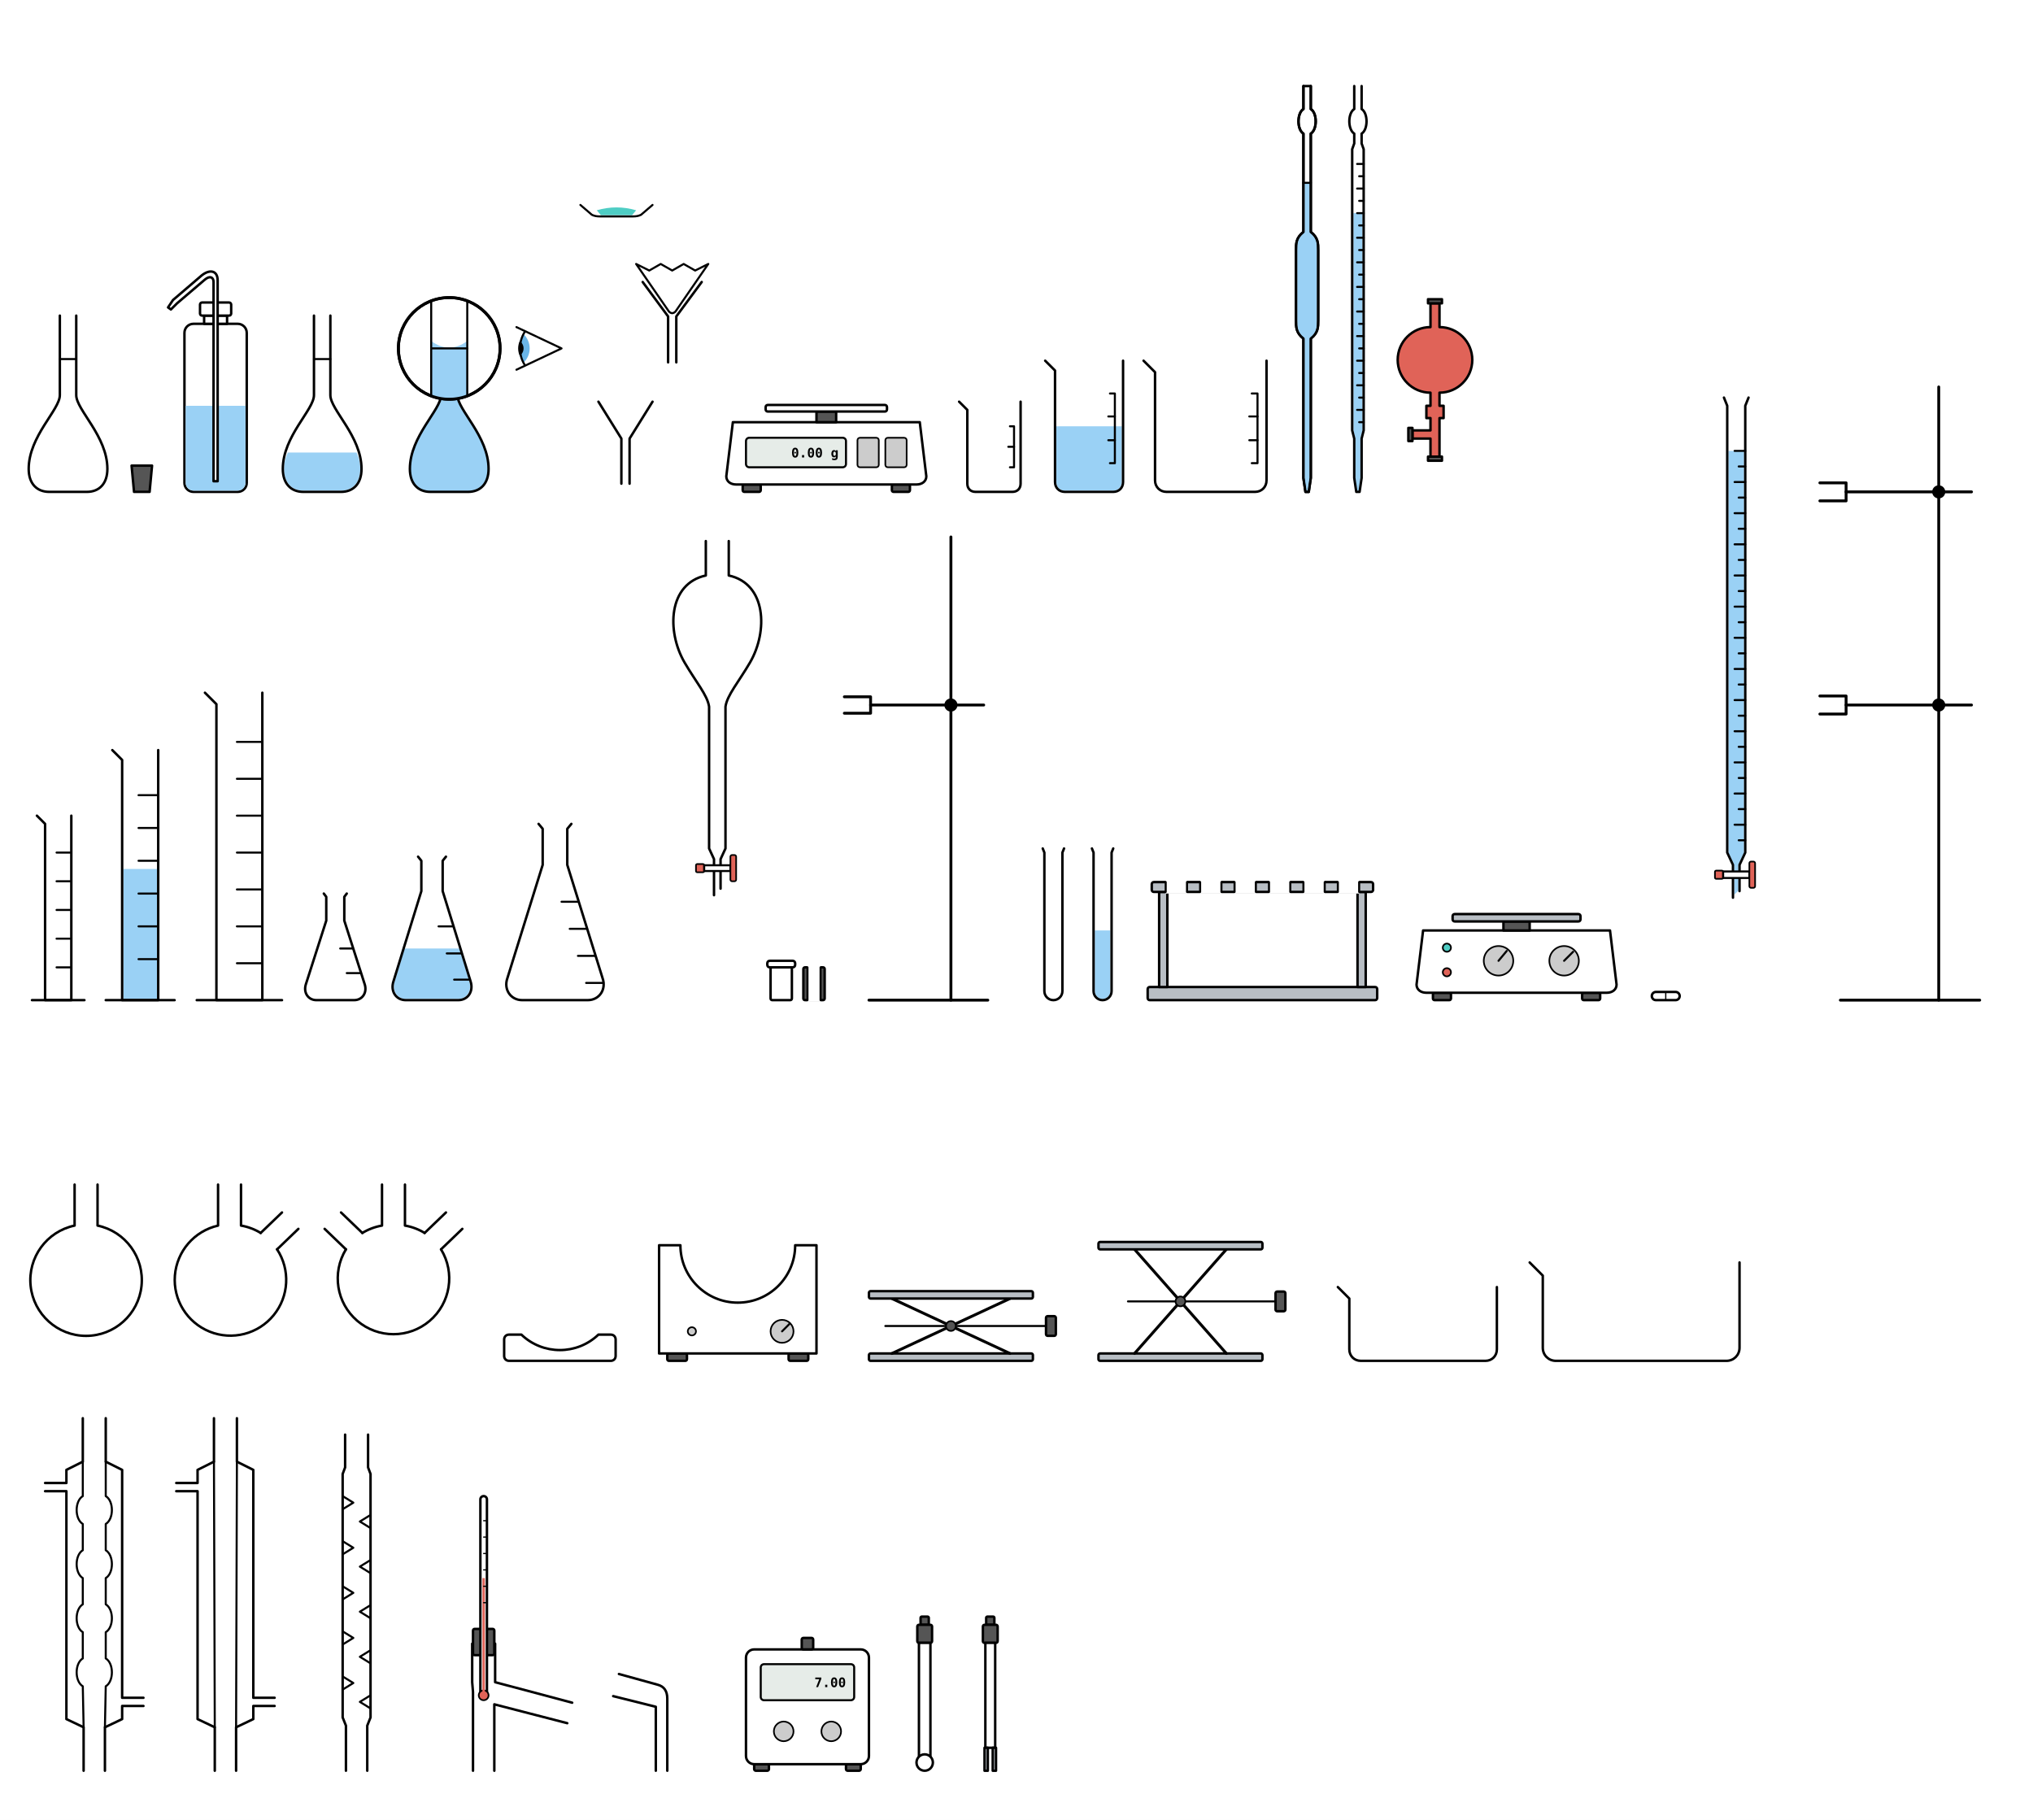
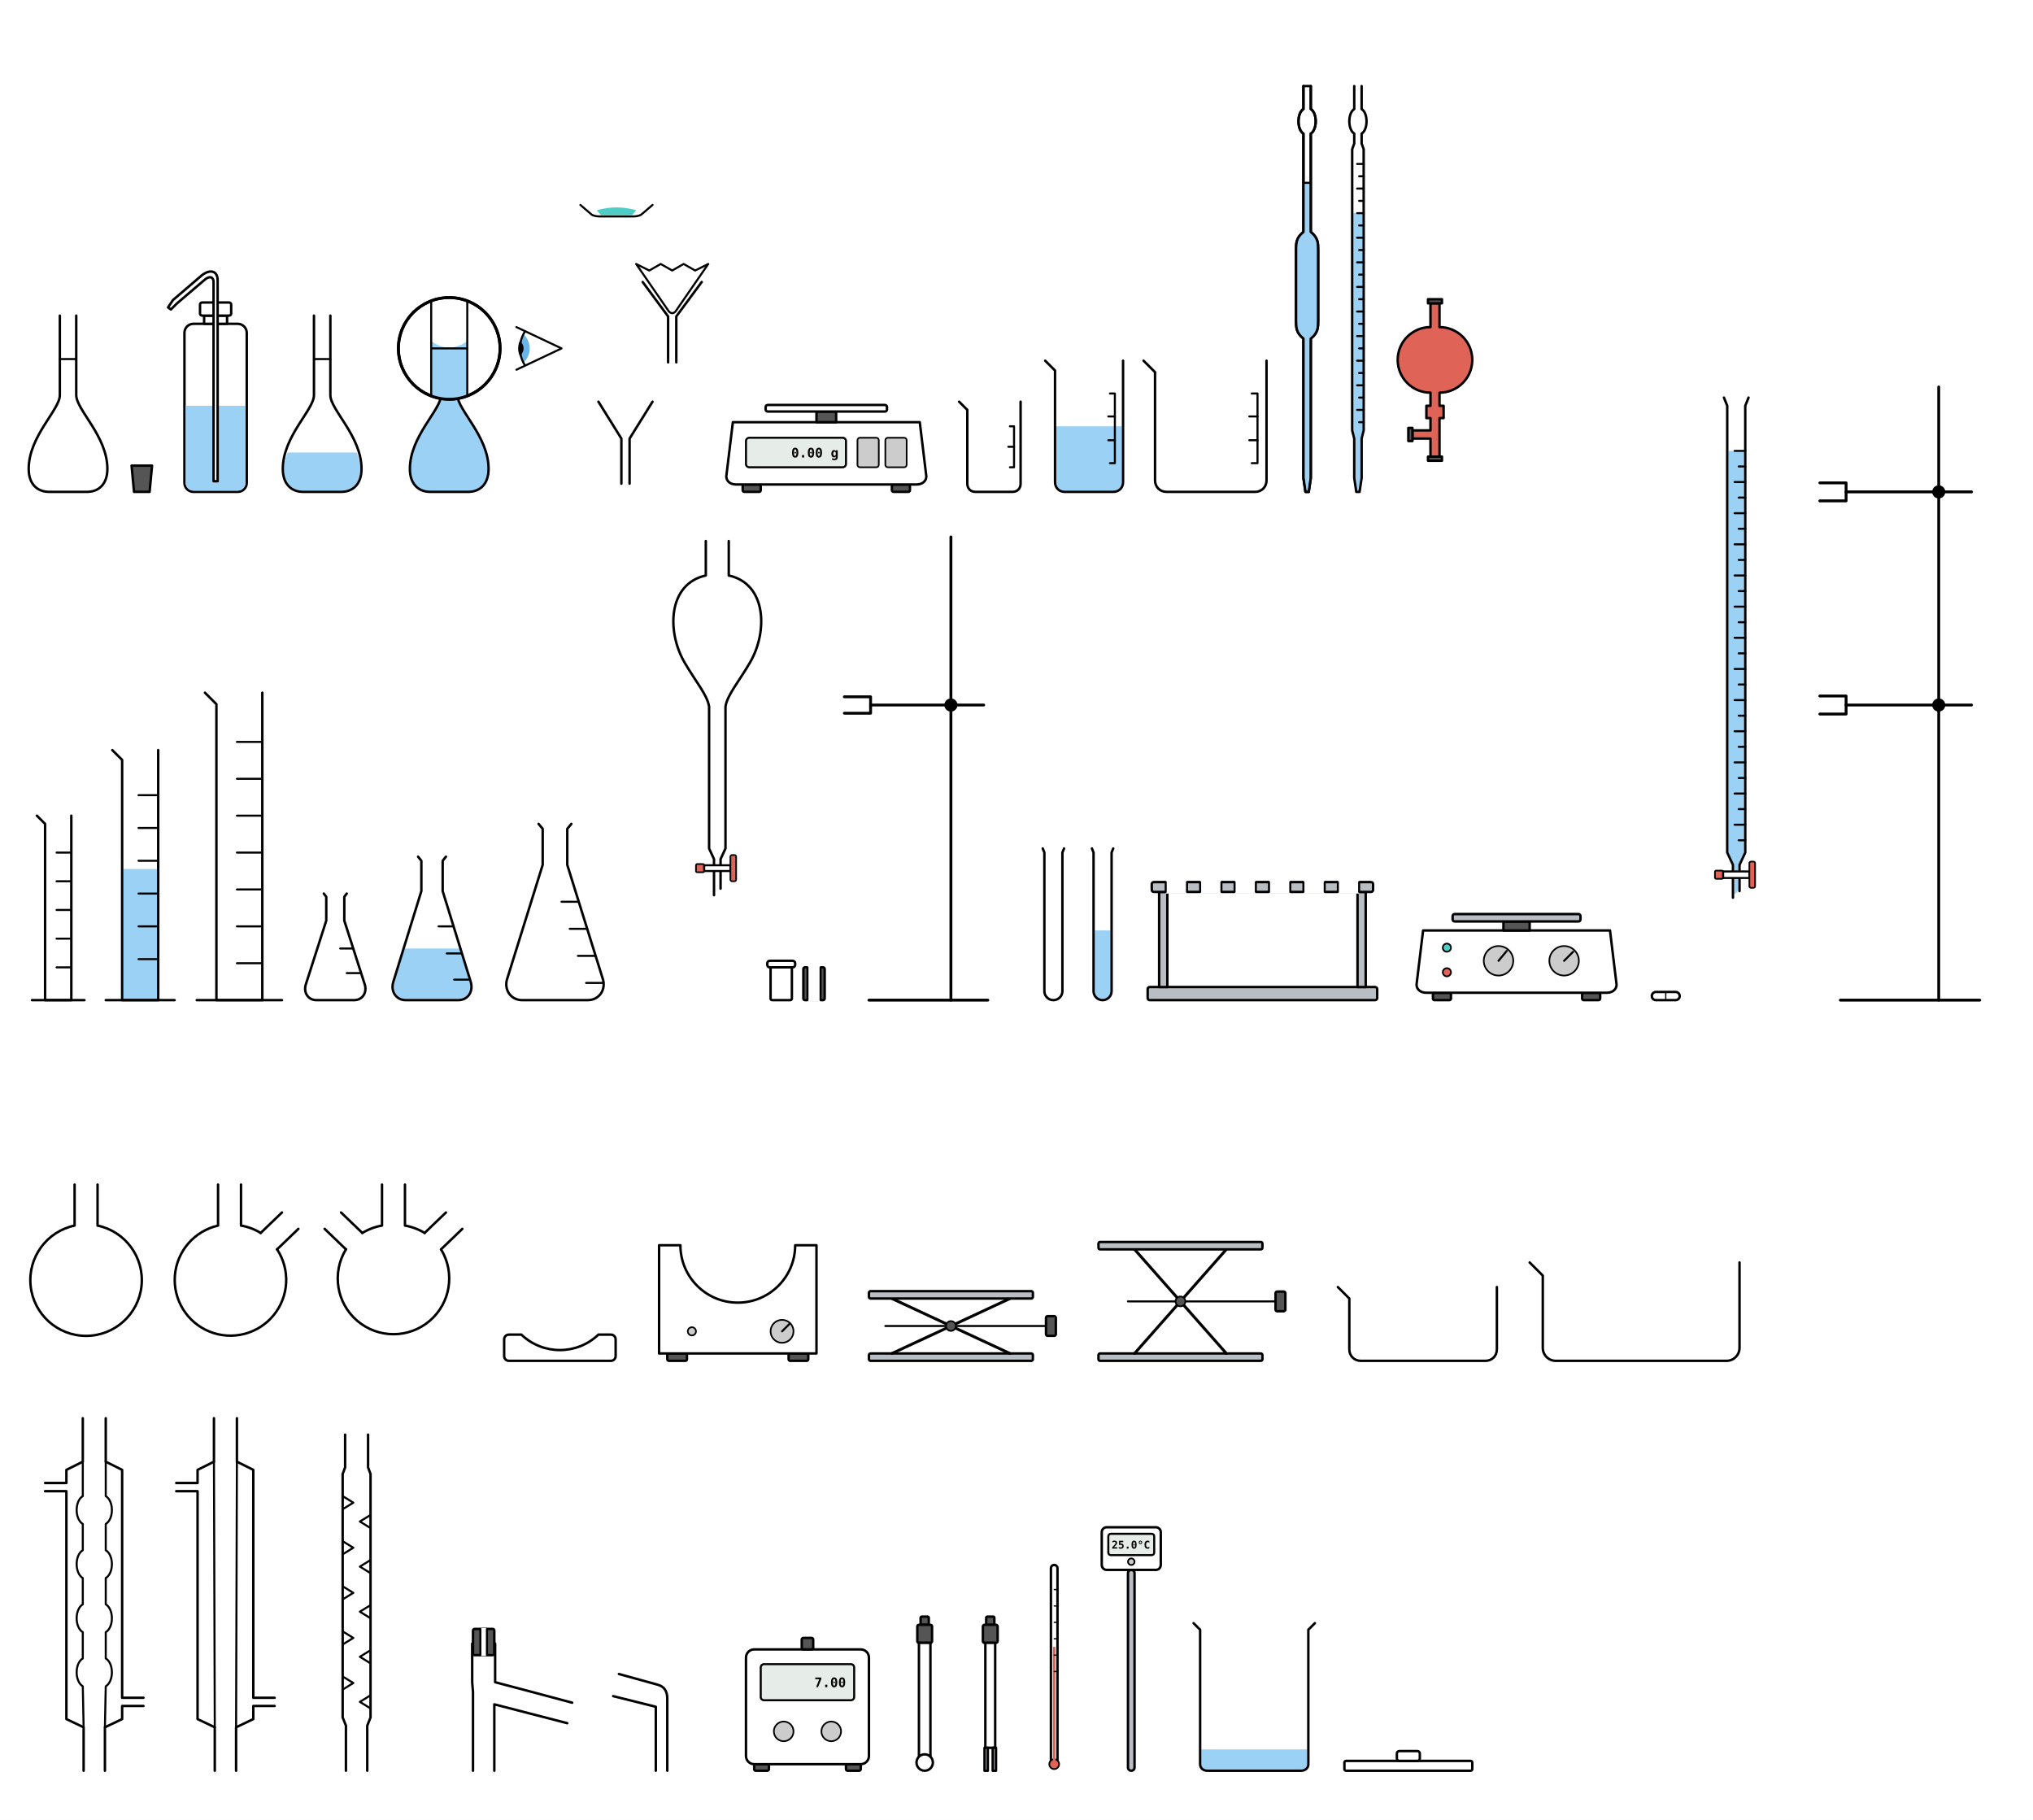
<svg xmlns="http://www.w3.org/2000/svg" viewBox="0 0 2480 2220" width="2480" height="2220">
  <style>
    .verre { fill: #ffffff; stroke: #000000; stroke-width: 3; stroke-linecap: round; stroke-linejoin: round; }
    .verre-fond { fill: #ffffff; stroke: none; }
    .liquide { fill: #9ad1f5; stroke: none; }
    .solide { fill: #4ecdc4; stroke: none; }
    .propipette { fill: #e06358; stroke: #000000; stroke-width: 3; stroke-linecap: round; stroke-linejoin: round; }
    .robinet-rouge { fill: #e06358; stroke: #000000; stroke-width: 2; stroke-linecap: round; stroke-linejoin: round; }
    .trait { fill: none; stroke: #000000; stroke-width: 2.5; stroke-linecap: round; stroke-linejoin: round; }
    .potence { fill: none; stroke: #000000; stroke-width: 3.5; stroke-linecap: round; stroke-linejoin: round; }
    .bouchon { fill: #555555; stroke: #000000; stroke-width: 3; stroke-linejoin: round; }
    .metal { fill: #b8bec4; stroke: #000000; stroke-width: 3; stroke-linecap: round; stroke-linejoin: round; }
    .ecran { fill: #e6ece8; stroke: #000000; stroke-width: 2.5; stroke-linejoin: round; }
    .bouton { fill: #cccccc; stroke: #000000; stroke-width: 2; stroke-linejoin: round; }
    .texte-ecran { font-family: monospace; font-size: 16px; font-weight: bold; fill: #000000; text-anchor: end; }
  </style>
  <rect x="0" y="0" width="2480" height="2220" fill="#ffffff" />
  <path class="verre-fond" d="M 73,385 L 73,482 C 73,500 35,532 35,572 C 35,590 45,600 60,600 L 106,600 C 121,600 131,590 131,572 C 131,532 93,500 93,482 L 93,385 Z" />
  <path class="verre" style="fill:none;" d="M 73,385 L 73,482 C 73,500 35,532 35,572 C 35,590 45,600 60,600 L 106,600 C 121,600 131,590 131,572 C 131,532 93,500 93,482 L 93,385" />
  <line class="trait" x1="73" y1="438" x2="93" y2="438" />
  <polygon class="bouchon" points="160.5,568 185.5,568 182.5,600 163.5,600" />
  <rect class="verre" x="225" y="395" width="76" height="205" rx="11" />
  <path class="liquide" d="M 226.5,495 L 299.5,495 L 299.5,589 C 299.5,594.5 295,598.5 289.5,598.5 L 236.5,598.5 C 231,598.5 226.5,594.5 226.5,589 Z" />
  <rect class="verre" x="249" y="385" width="28" height="10" />
  <rect class="verre" x="244" y="369" width="38" height="16" rx="2.5" />
  <path class="verre" d="M 265.5,587 L 265.5,342 C 265.5,330 256,328 246,336 L 211,366 L 205,375 L 208.5,377.5 L 216,370 L 250,341 C 256,336 260.5,338 260.5,344 L 260.5,587 Z" />
  <path class="verre-fond" d="M 383,385 L 383,482 C 383,500 345,532 345,572 C 345,590 355,600 370,600 L 416,600 C 431,600 441,590 441,572 C 441,532 403,500 403,482 L 403,385 Z" />
  <path class="liquide" d="M 351,552 L 435,552 C 438.5,560 439.5,566 439.5,572 C 439.5,589 430,598.5 416,598.5 L 370,598.5 C 356,598.5 346.5,589 346.5,572 C 346.5,566 347.5,560 351,552 Z" />
  <path class="verre" style="fill:none;" d="M 383,385 L 383,482 C 383,500 345,532 345,572 C 345,590 355,600 370,600 L 416,600 C 431,600 441,590 441,572 C 441,532 403,500 403,482 L 403,385" />
  <line class="trait" x1="383" y1="438" x2="403" y2="438" />
  <path class="liquide" d="M 538,482 C 538,500 500,532 500,572 C 500,590 510,600 525,600 L 571,600 C 586,600 596,590 596,572 C 596,532 558,500 558,482 Z" />
  <path class="verre" style="fill:none;" d="M 538,482 C 538,500 500,532 500,572 C 500,590 510,600 525,600 L 571,600 C 586,600 596,590 596,572 C 596,532 558,500 558,482" />
  <circle cx="548" cy="425" r="62" fill="#ffffff" stroke="#000000" stroke-width="3.5" />
  <path class="liquide" d="M 526,416 Q 548,432 570,416 L 570,482 A 62,62 0 0,1 526,482 Z" />
  <line class="trait" x1="526" y1="368" x2="526" y2="482" />
  <line class="trait" x1="570" y1="368" x2="570" y2="482" />
  <line class="trait" x1="526" y1="425" x2="570" y2="425" />
  <circle cx="548" cy="425" r="62" fill="none" stroke="#000000" stroke-width="3.5" />
  <path d="M 638,407 A 24,24 0 0,1 638,443 A 35,35 0 0,1 638,407 Z" fill="#6ab5e8" />
  <path d="M 634,416 A 11,11 0 0,1 634,434 A 22,22 0 0,1 634,416 Z" fill="#000000" />
  <path class="trait" d="M 640,405 A 38,38 0 0,0 640,445" />
  <path class="trait" d="M 630,399 L 685,425 L 630,451" />
  <path class="verre-fond" d="M 730,490 L 758,535 L 758,590 L 768,590 L 768,535 L 796,490 Z" />
  <path class="verre" style="fill:none;" d="M 730,490 L 758,535 L 758,590" />
  <path class="verre" style="fill:none;" d="M 796,490 L 768,535 L 768,590" />
  <path class="verre-fond" d="M 776,322 L 792,330 L 806,322 L 820,330 L 834,322 L 848,330 L 864,322 L 825,382 L 825,442 L 815,442 L 815,382 Z" />
  <path class="trait" d="M 776,322 L 792,330 L 806,322 L 820,330 L 834,322 L 848,330 L 864,322 L 824,380 Q 820,384 816,380 Z" />
  <path class="verre" style="fill:none;" d="M 784,344 L 815,386 L 815,442" />
  <path class="verre" style="fill:none;" d="M 856,344 L 825,386 L 825,442" />
  <path class="solide" d="M 728,256.5 Q 752,249.5 776,256.5 L 771,262.5 L 733,262.5 Z" />
  <path class="trait" d="M 708,250 L 722,262 C 725,263.5 728,264 732,264 L 772,264 C 776,264 779,263.5 782,262 L 796,250" />
  <rect class="bouchon" x="906" y="591" width="22" height="9" rx="2" />
  <rect class="bouchon" x="1088" y="591" width="22" height="9" rx="2" />
  <path class="verre" d="M 894,515 L 1122,515 L 1130,581 C 1130,587 1125,591 1118,591 L 898,591 C 891,591 886,587 886,581 Z" />
  <rect class="bouchon" x="996" y="502" width="24" height="13" />
  <rect class="verre" x="934" y="494" width="148" height="8" rx="2.5" />
  <rect class="ecran" x="910" y="534" width="122" height="36" rx="4" />
  <text class="texte-ecran" x="1023" y="558">0.00 g</text>
  <rect class="bouton" x="1046" y="534" width="26" height="36" rx="3" />
  <rect class="bouton" x="1080" y="534" width="26" height="36" rx="3" />
  <path class="verre-fond" d="M 1170,490 L 1180,500 L 1180,590 C 1180,596 1184,600 1190,600 L 1235,600 C 1241,600 1245,596 1245,590 L 1245,490 Z" />
  <path class="verre" style="fill:none;" d="M 1170,490 L 1180,500 L 1180,590 C 1180,596 1184,600 1190,600 L 1235,600 C 1241,600 1245,596 1245,590 L 1245,490" />
  <path class="trait" d="M 1232,520 L 1237,520 L 1237,570 L 1232,570" />
  <line class="trait" x1="1230" y1="545" x2="1237" y2="545" />
  <path class="verre-fond" d="M 1275,440 L 1287,452 L 1287,588 C 1287,595 1292,600 1299,600 L 1358,600 C 1365,600 1370,595 1370,588 L 1370,440 Z" />
  <path class="liquide" d="M 1288.5,520 L 1368.5,520 L 1368.5,588 C 1368.5,594 1364,598.5 1358,598.5 L 1299,598.5 C 1293,598.5 1288.5,594 1288.5,588 Z" />
  <path class="verre" style="fill:none;" d="M 1275,440 L 1287,452 L 1287,588 C 1287,595 1292,600 1299,600 L 1358,600 C 1365,600 1370,595 1370,588 L 1370,440" />
  <path class="trait" d="M 1354,480 L 1360,480 L 1360,565 L 1354,565" />
  <line class="trait" x1="1352" y1="508" x2="1360" y2="508" />
  <line class="trait" x1="1352" y1="537" x2="1360" y2="537" />
  <path class="verre-fond" d="M 1395,440 L 1409,454 L 1409,586 C 1409,594 1415,600 1423,600 L 1531,600 C 1539,600 1545,594 1545,586 L 1545,440 Z" />
  <path class="verre" style="fill:none;" d="M 1395,440 L 1409,454 L 1409,586 C 1409,594 1415,600 1423,600 L 1531,600 C 1539,600 1545,594 1545,586 L 1545,440" />
  <path class="trait" d="M 1527,480 L 1534,480 L 1534,565 L 1527,565" />
  <line class="trait" x1="1524" y1="508" x2="1534" y2="508" />
  <line class="trait" x1="1524" y1="537" x2="1534" y2="537" />
  <path class="verre" d="M 1590,105 L 1590,133 C 1582,138 1582,158 1590,163 L 1590,283 C 1581,290 1581,297 1581,305 L 1581,391 C 1581,399 1581,406 1590,413 L 1590,583 L 1592.5,600 L 1596.5,600 L 1599,583 L 1599,413 C 1608,406 1608,399 1608,391 L 1608,305 C 1608,297 1608,290 1599,283 L 1599,163 C 1607,158 1607,138 1599,133 L 1599,105 Z" />
  <path class="liquide" d="M 1591.5,223 L 1597.5,223 L 1597.5,283 C 1606.5,290 1606.5,297 1606.5,305 L 1606.5,391 C 1606.5,399 1606.5,406 1597.5,413 L 1597.5,583 L 1595.5,598.5 L 1593.5,598.5 L 1591.5,583 L 1591.5,413 C 1582.5,406 1582.5,399 1582.5,391 L 1582.5,305 C 1582.5,297 1582.5,290 1591.5,283 Z" />
  <path class="verre" style="fill:none;" d="M 1590,105 L 1590,133 C 1582,138 1582,158 1590,163 L 1590,283 C 1581,290 1581,297 1581,305 L 1581,391 C 1581,399 1581,406 1590,413 L 1590,583 L 1592.5,600 L 1596.5,600 L 1599,583 L 1599,413 C 1608,406 1608,399 1608,391 L 1608,305 C 1608,297 1608,290 1599,283 L 1599,163 C 1607,158 1607,138 1599,133 L 1599,105" />
  <line class="trait" x1="1590" y1="223" x2="1599" y2="223" />
  <path class="verre-fond" d="M 1652,105 L 1652,133 C 1644,138 1644,158 1652,163 L 1652,175 L 1649.5,182 L 1649.5,525 L 1652,535 L 1652,583 L 1654.5,600 L 1658.5,600 L 1661,583 L 1661,535 L 1663.5,525 L 1663.5,182 L 1661,175 L 1661,163 C 1669,158 1669,138 1661,133 L 1661,105 Z" />
  <path class="liquide" d="M 1651,260 L 1662,260 L 1662,525 L 1659.5,535 L 1659.5,583 L 1657.5,598.5 L 1655.5,598.5 L 1653.5,583 L 1653.5,535 L 1651,525 Z" />
  <path class="verre" style="fill:none;" d="M 1652,105 L 1652,133 C 1644,138 1644,158 1652,163 L 1652,175 L 1649.5,182 L 1649.5,525 L 1652,535 L 1652,583 L 1654.5,600 L 1658.5,600 L 1661,583 L 1661,535 L 1663.5,525 L 1663.5,182 L 1661,175 L 1661,163 C 1669,158 1669,138 1661,133 L 1661,105" />
  <line class="trait" x1="1655.5" y1="200" x2="1663.5" y2="200" />
  <line class="trait" x1="1658" y1="215" x2="1663.5" y2="215" />
  <line class="trait" x1="1655.5" y1="230" x2="1663.5" y2="230" />
  <line class="trait" x1="1658" y1="245" x2="1663.5" y2="245" />
  <line class="trait" x1="1655.5" y1="260" x2="1663.5" y2="260" />
  <line class="trait" x1="1658" y1="275" x2="1663.5" y2="275" />
  <line class="trait" x1="1655.5" y1="290" x2="1663.5" y2="290" />
  <line class="trait" x1="1658" y1="305" x2="1663.5" y2="305" />
  <line class="trait" x1="1655.5" y1="320" x2="1663.5" y2="320" />
  <line class="trait" x1="1658" y1="335" x2="1663.5" y2="335" />
  <line class="trait" x1="1655.5" y1="350" x2="1663.5" y2="350" />
  <line class="trait" x1="1658" y1="365" x2="1663.5" y2="365" />
  <line class="trait" x1="1655.5" y1="380" x2="1663.5" y2="380" />
  <line class="trait" x1="1658" y1="395" x2="1663.5" y2="395" />
  <line class="trait" x1="1655.5" y1="410" x2="1663.5" y2="410" />
  <line class="trait" x1="1658" y1="425" x2="1663.5" y2="425" />
  <line class="trait" x1="1655.5" y1="440" x2="1663.5" y2="440" />
  <line class="trait" x1="1658" y1="455" x2="1663.5" y2="455" />
  <line class="trait" x1="1655.5" y1="470" x2="1663.5" y2="470" />
  <line class="trait" x1="1658" y1="485" x2="1663.5" y2="485" />
  <line class="trait" x1="1655.5" y1="500" x2="1663.5" y2="500" />
  <line class="trait" x1="1658" y1="515" x2="1663.5" y2="515" />
  <path class="propipette" d="M 1745,370 L 1745,399 A 40,40 0 1,0 1745,479 L 1745,495 L 1740,495 L 1740,510 L 1745,510 L 1745,525 L 1723,525 L 1723,535 L 1745,535 L 1745,557 L 1756,557 L 1756,510 L 1761,510 L 1761,495 L 1756,495 L 1756,479 A 40,40 0 1,0 1756,399 L 1756,370 Z" />
  <rect class="bouchon" x="1742" y="365" width="17" height="5" />
  <rect class="bouchon" x="1718" y="522" width="5" height="16" />
  <rect class="bouchon" x="1742" y="557" width="17" height="5" />
  <path class="verre-fond" d="M 45,995 L 55,1005 L 55,1220 L 87,1220 L 87,995 Z" />
  <path class="verre" style="fill:none;" d="M 45,995 L 55,1005 L 55,1220 L 87,1220 L 87,995" />
  <line class="verre" x1="39" y1="1220" x2="103" y2="1220" />
  <line class="trait" x1="69" y1="1040" x2="87" y2="1040" />
  <line class="trait" x1="69" y1="1075" x2="87" y2="1075" />
  <line class="trait" x1="69" y1="1110" x2="87" y2="1110" />
  <line class="trait" x1="69" y1="1145" x2="87" y2="1145" />
  <line class="trait" x1="69" y1="1180" x2="87" y2="1180" />
  <path class="verre-fond" d="M 137,915 L 149,927 L 149,1220 L 193,1220 L 193,915 Z" />
  <path class="liquide" d="M 150.5,1060 L 191.5,1060 L 191.5,1218.5 L 150.5,1218.5 Z" />
  <path class="verre" style="fill:none;" d="M 137,915 L 149,927 L 149,1220 L 193,1220 L 193,915" />
  <line class="verre" x1="129" y1="1220" x2="213" y2="1220" />
  <line class="trait" x1="169" y1="970" x2="193" y2="970" />
  <line class="trait" x1="169" y1="1010" x2="193" y2="1010" />
  <line class="trait" x1="169" y1="1050" x2="193" y2="1050" />
  <line class="trait" x1="169" y1="1090" x2="193" y2="1090" />
  <line class="trait" x1="169" y1="1130" x2="193" y2="1130" />
  <line class="trait" x1="169" y1="1170" x2="193" y2="1170" />
  <path class="verre-fond" d="M 250,845 L 264,859 L 264,1220 L 320,1220 L 320,845 Z" />
  <path class="verre" style="fill:none;" d="M 250,845 L 264,859 L 264,1220 L 320,1220 L 320,845" />
  <line class="verre" x1="240" y1="1220" x2="344" y2="1220" />
  <line class="trait" x1="289" y1="905" x2="320" y2="905" />
  <line class="trait" x1="289" y1="950" x2="320" y2="950" />
  <line class="trait" x1="289" y1="995" x2="320" y2="995" />
  <line class="trait" x1="289" y1="1040" x2="320" y2="1040" />
  <line class="trait" x1="289" y1="1085" x2="320" y2="1085" />
  <line class="trait" x1="289" y1="1130" x2="320" y2="1130" />
  <line class="trait" x1="289" y1="1175" x2="320" y2="1175" />
  <path class="verre-fond" d="M 395,1090 L 398,1094 L 398,1123 L 373,1201 C 370,1211 376,1220 386,1220 L 432,1220 C 442,1220 448,1211 445,1201 L 420,1123 L 420,1094 L 423,1090 Z" />
  <path class="verre" style="fill:none;" d="M 395,1090 L 398,1094 L 398,1123 L 373,1201 C 370,1211 376,1220 386,1220 L 432,1220 C 442,1220 448,1211 445,1201 L 420,1123 L 420,1094 L 423,1090" />
  <line class="trait" x1="415" y1="1157" x2="430" y2="1157" />
  <line class="trait" x1="423" y1="1187" x2="440" y2="1187" />
  <path class="verre-fond" d="M 510,1045 L 514,1050 L 514,1087 L 480,1197 C 476,1209 483,1220 495,1220 L 559,1220 C 571,1220 578,1209 574,1197 L 540,1087 L 540,1050 L 544,1045 Z" />
  <path class="liquide" d="M 493.5,1157 L 560.5,1157 L 572.5,1197 C 576,1208 570,1218.5 559,1218.5 L 495,1218.5 C 484,1218.5 478,1208 481.5,1197 Z" />
  <path class="verre" style="fill:none;" d="M 510,1045 L 514,1050 L 514,1087 L 480,1197 C 476,1209 483,1220 495,1220 L 559,1220 C 571,1220 578,1209 574,1197 L 540,1087 L 540,1050 L 544,1045" />
  <line class="trait" x1="535" y1="1130" x2="552" y2="1130" />
  <line class="trait" x1="545" y1="1163" x2="563" y2="1163" />
  <line class="trait" x1="554" y1="1195" x2="572" y2="1195" />
  <path class="verre-fond" d="M 657,1005 L 662,1011 L 662,1055 L 619,1193 C 614,1207 623,1220 637,1220 L 717,1220 C 731,1220 740,1207 735,1193 L 692,1055 L 692,1011 L 697,1005 Z" />
  <path class="verre" style="fill:none;" d="M 657,1005 L 662,1011 L 662,1055 L 619,1193 C 614,1207 623,1220 637,1220 L 717,1220 C 731,1220 740,1207 735,1193 L 692,1055 L 692,1011 L 697,1005" />
  <line class="trait" x1="685" y1="1100" x2="705" y2="1100" />
  <line class="trait" x1="695" y1="1133" x2="716" y2="1133" />
  <line class="trait" x1="705" y1="1166" x2="726" y2="1166" />
  <line class="trait" x1="715" y1="1199" x2="736" y2="1199" />
  <path class="verre-fond" d="M 861,660 L 861,702 C 815,712 813,770 835,808 C 849,832 863,848 865,862 L 865,1035 L 871,1048 L 871,1092 L 879,1084 L 879,1048 L 885,1035 L 885,862 C 887,848 901,832 915,808 C 937,770 935,712 889,702 L 889,660 Z" />
  <path class="verre" style="fill:none;" d="M 861,660 L 861,702 C 815,712 813,770 835,808 C 849,832 863,848 865,862 L 865,1035 L 871,1048 L 871,1092" />
  <path class="verre" style="fill:none;" d="M 889,660 L 889,702 C 935,712 937,770 915,808 C 901,832 887,848 885,862 L 885,1035 L 879,1048 L 879,1084" />
  <rect class="robinet-rouge" x="849" y="1054" width="10" height="10" rx="1.5" />
  <rect class="verre" style="stroke-width: 2.5;" x="859" y="1055.5" width="32" height="7" />
  <rect class="robinet-rouge" x="891" y="1043" width="7" height="32" rx="2" />
  <rect class="verre" x="936" y="1172" width="34" height="8" rx="3" />
  <rect class="verre" x="940" y="1180" width="26" height="40" rx="2" />
  <rect class="bouchon" x="980" y="1180" width="26" height="40" rx="2" />
  <rect class="verre-fond" x="985" y="1178" width="16" height="44" />
  <line class="trait" x1="985" y1="1180" x2="985" y2="1220" />
  <line class="trait" x1="1001" y1="1180" x2="1001" y2="1220" />
  <line class="potence" x1="1060" y1="1220" x2="1205" y2="1220" />
  <line class="potence" x1="1160" y1="655" x2="1160" y2="1220" />
  <line class="potence" x1="1062" y1="860" x2="1200" y2="860" />
  <circle cx="1160" cy="860" r="8" fill="#000000" />
  <path class="potence" d="M 1030,850 L 1062,850 L 1062,870 L 1030,870" />
  <path class="verre-fond" d="M 1272,1035 L 1274,1040 L 1274,1209 A 11,11 0 0,0 1296,1209 L 1296,1040 L 1298,1035 Z" />
  <path class="verre" style="fill:none;" d="M 1272,1035 L 1274,1040 L 1274,1209 A 11,11 0 0,0 1296,1209 L 1296,1040 L 1298,1035" />
  <path class="verre-fond" d="M 1332,1035 L 1334,1040 L 1334,1209 A 11,11 0 0,0 1356,1209 L 1356,1040 L 1358,1035 Z" />
  <path class="liquide" d="M 1335.5,1135 L 1354.5,1135 L 1354.5,1209 A 9.5,9.5 0 0,1 1335.5,1209 Z" />
  <path class="verre" style="fill:none;" d="M 1332,1035 L 1334,1040 L 1334,1209 A 11,11 0 0,0 1356,1209 L 1356,1040 L 1358,1035" />
  <rect class="metal" x="1400" y="1204" width="280" height="16" rx="2.5" />
  <rect class="metal" x="1414" y="1088" width="10" height="116" />
  <rect class="metal" x="1656" y="1088" width="10" height="116" />
  <rect class="metal" x="1405" y="1076" width="270" height="12" rx="2.5" />
  <rect class="verre-fond" x="1422" y="1074" width="26" height="16" />
  <rect class="verre-fond" x="1464" y="1074" width="26" height="16" />
  <rect class="verre-fond" x="1506" y="1074" width="26" height="16" />
  <rect class="verre-fond" x="1548" y="1074" width="26" height="16" />
  <rect class="verre-fond" x="1590" y="1074" width="26" height="16" />
  <rect class="verre-fond" x="1632" y="1074" width="26" height="16" />
  <line class="trait" x1="1422" y1="1076" x2="1422" y2="1088" />
  <line class="trait" x1="1448" y1="1076" x2="1448" y2="1088" />
  <line class="trait" x1="1464" y1="1076" x2="1464" y2="1088" />
  <line class="trait" x1="1490" y1="1076" x2="1490" y2="1088" />
  <line class="trait" x1="1506" y1="1076" x2="1506" y2="1088" />
  <line class="trait" x1="1532" y1="1076" x2="1532" y2="1088" />
  <line class="trait" x1="1548" y1="1076" x2="1548" y2="1088" />
  <line class="trait" x1="1574" y1="1076" x2="1574" y2="1088" />
  <line class="trait" x1="1590" y1="1076" x2="1590" y2="1088" />
  <line class="trait" x1="1616" y1="1076" x2="1616" y2="1088" />
  <line class="trait" x1="1632" y1="1076" x2="1632" y2="1088" />
  <line class="trait" x1="1658" y1="1076" x2="1658" y2="1088" />
  <rect class="bouchon" x="1748" y="1211" width="22" height="9" rx="2" />
  <rect class="bouchon" x="1930" y="1211" width="22" height="9" rx="2" />
  <path class="verre" d="M 1736,1135 L 1964,1135 L 1972,1201 C 1972,1207 1967,1211 1960,1211 L 1740,1211 C 1733,1211 1728,1207 1728,1201 Z" />
  <rect class="bouchon" x="1834" y="1124" width="32" height="11" />
  <rect class="metal" x="1772" y="1115" width="156" height="9" rx="2.5" />
  <circle cx="1765" cy="1156" r="5" fill="#4ecdc4" stroke="#000000" stroke-width="2" />
  <circle cx="1765" cy="1186" r="5" fill="#e06358" stroke="#000000" stroke-width="2" />
  <circle class="bouton" cx="1828" cy="1172" r="18" />
  <line class="trait" x1="1828" y1="1172" x2="1838" y2="1160" />
  <circle class="bouton" cx="1908" cy="1172" r="18" />
  <line class="trait" x1="1908" y1="1172" x2="1919" y2="1161" />
  <rect class="verre" x="2015" y="1210" width="34" height="10" rx="5" />
  <line class="trait" style="stroke-width: 1.5;" x1="2032" y1="1210" x2="2032" y2="1220" />
  <path class="verre-fond" d="M 2103,485 L 2107,495 L 2107,1040 L 2114,1055 L 2114,1095 L 2122,1087 L 2122,1055 L 2129,1040 L 2129,495 L 2133,485 Z" />
  <path class="liquide" d="M 2108.5,550 L 2127.5,550 L 2127.5,1040 L 2120.5,1055 L 2120.5,1086.5 L 2115.5,1091.5 L 2115.5,1055 L 2108.5,1040 Z" />
  <path class="verre" style="fill:none;" d="M 2103,485 L 2107,495 L 2107,1040 L 2114,1055 L 2114,1095" />
  <path class="verre" style="fill:none;" d="M 2133,485 L 2129,495 L 2129,1040 L 2122,1055 L 2122,1087" />
  <line class="trait" x1="2116" y1="550" x2="2129" y2="550" />
  <line class="trait" x1="2121" y1="569" x2="2129" y2="569" />
  <line class="trait" x1="2116" y1="588" x2="2129" y2="588" />
  <line class="trait" x1="2121" y1="607" x2="2129" y2="607" />
  <line class="trait" x1="2116" y1="626" x2="2129" y2="626" />
  <line class="trait" x1="2121" y1="645" x2="2129" y2="645" />
  <line class="trait" x1="2116" y1="664" x2="2129" y2="664" />
  <line class="trait" x1="2121" y1="683" x2="2129" y2="683" />
  <line class="trait" x1="2116" y1="702" x2="2129" y2="702" />
  <line class="trait" x1="2121" y1="721" x2="2129" y2="721" />
  <line class="trait" x1="2116" y1="740" x2="2129" y2="740" />
  <line class="trait" x1="2121" y1="759" x2="2129" y2="759" />
  <line class="trait" x1="2116" y1="778" x2="2129" y2="778" />
  <line class="trait" x1="2121" y1="797" x2="2129" y2="797" />
  <line class="trait" x1="2116" y1="816" x2="2129" y2="816" />
  <line class="trait" x1="2121" y1="835" x2="2129" y2="835" />
  <line class="trait" x1="2116" y1="854" x2="2129" y2="854" />
  <line class="trait" x1="2121" y1="873" x2="2129" y2="873" />
  <line class="trait" x1="2116" y1="892" x2="2129" y2="892" />
  <line class="trait" x1="2121" y1="911" x2="2129" y2="911" />
  <line class="trait" x1="2116" y1="930" x2="2129" y2="930" />
  <line class="trait" x1="2121" y1="949" x2="2129" y2="949" />
  <line class="trait" x1="2116" y1="968" x2="2129" y2="968" />
  <line class="trait" x1="2121" y1="987" x2="2129" y2="987" />
  <line class="trait" x1="2116" y1="1006" x2="2129" y2="1006" />
  <line class="trait" x1="2121" y1="1025" x2="2129" y2="1025" />
  <rect class="robinet-rouge" x="2092" y="1062" width="10" height="10" rx="1.5" />
  <rect class="verre" style="stroke-width: 2.5;" x="2102" y="1063" width="32" height="8" />
  <rect class="robinet-rouge" x="2134" y="1051" width="7" height="32" rx="2" />
  <line class="potence" x1="2245" y1="1220" x2="2415" y2="1220" />
  <line class="potence" x1="2365" y1="472" x2="2365" y2="1220" />
  <line class="potence" x1="2252" y1="600" x2="2405" y2="600" />
  <circle cx="2365" cy="600" r="8" fill="#000000" />
  <path class="potence" d="M 2220,589 L 2252,589 L 2252,611 L 2220,611" />
  <line class="potence" x1="2252" y1="860" x2="2405" y2="860" />
  <circle cx="2365" cy="860" r="8" fill="#000000" />
  <path class="potence" d="M 2220,849 L 2252,849 L 2252,871 L 2220,871" />
  <path class="verre-fond" d="M 91,1445 L 91,1495 A 68,68 0 1,0 119,1495 L 119,1445 Z" />
  <path class="verre" style="fill:none;" d="M 91,1445 L 91,1495 A 68,68 0 1,0 119,1495 L 119,1445" />
  <path class="verre-fond" d="M 266,1445 L 266,1495 A 68,68 0 1,0 294,1495 L 294,1445 Z" />
  <polygon class="verre-fond" points="344,1479 364,1499 338,1524 318,1504" />
  <line class="verre" x1="344" y1="1479" x2="318" y2="1504" />
  <line class="verre" x1="364" y1="1499" x2="338" y2="1524" />
  <path class="verre" style="fill:none;" d="M 266,1445 L 266,1495 A 68,68 0 1,0 338,1524" />
  <path class="verre" style="fill:none;" d="M 318,1504 A 68,68 0 0,0 294,1495 L 294,1445" />
  <path class="verre-fond" d="M 466,1445 L 466,1495 A 68,68 0 1,0 494,1495 L 494,1445 Z" />
  <polygon class="verre-fond" points="416,1479 396,1499 422,1524 442,1504" />
  <line class="verre" x1="416" y1="1479" x2="442" y2="1504" />
  <line class="verre" x1="396" y1="1499" x2="422" y2="1524" />
  <polygon class="verre-fond" points="544,1479 564,1499 538,1524 518,1504" />
  <line class="verre" x1="544" y1="1479" x2="518" y2="1504" />
  <line class="verre" x1="564" y1="1499" x2="538" y2="1524" />
  <path class="verre" style="fill:none;" d="M 422,1524 A 68,68 0 1,0 538,1524" />
  <path class="verre" style="fill:none;" d="M 466,1445 L 466,1495 A 68,68 0 0,0 442,1504" />
  <path class="verre" style="fill:none;" d="M 518,1504 A 68,68 0 0,0 494,1495 L 494,1445" />
  <path class="verre" d="M 615,1634 C 615,1630.5 617.5,1628 621,1628 L 636,1628 A 68,68 0 0,0 730,1628 L 745,1628 C 748.5,1628 751,1630.5 751,1634 L 751,1654 C 751,1657.5 748.5,1660 745,1660 L 621,1660 C 617.5,1660 615,1657.5 615,1654 Z" />
  <rect class="bouchon" x="814" y="1651" width="24" height="9" rx="2" />
  <rect class="bouchon" x="962" y="1651" width="24" height="9" rx="2" />
  <path class="verre" d="M 804,1519 L 830,1519 A 70,70 0 0,0 970,1519 L 996,1519 L 996,1651 L 804,1651 Z" />
  <circle cx="844" cy="1624" r="5" fill="#cccccc" stroke="#000000" stroke-width="2" />
  <circle class="bouton" cx="954" cy="1624" r="14" />
  <line class="trait" x1="954" y1="1624" x2="963" y2="1615" />
  <rect class="metal" x="1060" y="1651" width="200" height="9" rx="2" />
  <line class="potence" x1="1088" y1="1584" x2="1232" y2="1651" />
  <line class="potence" x1="1232" y1="1584" x2="1088" y2="1651" />
  <line class="trait" x1="1080" y1="1617.5" x2="1276" y2="1617.5" />
  <circle cx="1160" cy="1617.5" r="6" fill="#555555" stroke="#000000" stroke-width="2" />
  <rect class="bouchon" x="1276" y="1605.5" width="12" height="24" rx="2" />
  <rect class="metal" x="1060" y="1575" width="200" height="9" rx="2" />
  <rect class="metal" x="1340" y="1651" width="200" height="9" rx="2" />
  <line class="potence" x1="1384" y1="1524" x2="1496" y2="1651" />
  <line class="potence" x1="1496" y1="1524" x2="1384" y2="1651" />
  <line class="trait" x1="1376" y1="1587.5" x2="1556" y2="1587.5" />
  <circle cx="1440" cy="1587.5" r="6" fill="#555555" stroke="#000000" stroke-width="2" />
  <rect class="bouchon" x="1556" y="1575.5" width="12" height="24" rx="2" />
  <rect class="metal" x="1340" y="1515" width="200" height="9" rx="2" />
  <path class="verre-fond" d="M 1632,1570 L 1646,1584 L 1646,1646 C 1646,1654 1652,1660 1660,1660 L 1812,1660 C 1820,1660 1826,1654 1826,1646 L 1826,1570 Z" />
  <path class="verre" style="fill:none;" d="M 1632,1570 L 1646,1584 L 1646,1646 C 1646,1654 1652,1660 1660,1660 L 1812,1660 C 1820,1660 1826,1654 1826,1646 L 1826,1570" />
  <path class="verre-fond" d="M 1866,1540 L 1882,1556 L 1882,1644 C 1882,1653 1889,1660 1898,1660 L 2106,1660 C 2115,1660 2122,1653 2122,1644 L 2122,1540 Z" />
  <path class="verre" style="fill:none;" d="M 1866,1540 L 1882,1556 L 1882,1644 C 1882,1653 1889,1660 1898,1660 L 2106,1660 C 2115,1660 2122,1653 2122,1644 L 2122,1540" />
  <path class="verre-fond" d="M 101,1730 L 129,1730 L 129,1783 L 149,1793 L 149,2097 L 128,2107 L 128,2160 L 102,2160 L 102,2107 L 81,2097 L 81,1793 L 101,1783 Z" />
  <path class="verre" style="fill:none;" d="M 101,1730 L 101,1783 L 81,1793 L 81,1809 L 55,1809" />
  <path class="verre" style="fill:none;" d="M 55,1819 L 81,1819 L 81,2097 L 102,2107 L 102,2160" />
  <path class="verre" style="fill:none;" d="M 129,1730 L 129,1783 L 149,1793 L 149,2071 L 175,2071" />
  <path class="verre" style="fill:none;" d="M 175,2081 L 149,2081 L 149,2097 L 128,2107 L 128,2160" />
  <path class="trait" d="M 101,1783 L 101,1825 C 91,1831 91,1853 101,1859 L 101,1891 C 91,1897 91,1919 101,1925 L 101,1957 C 91,1963 91,1985 101,1991 L 101,2023 C 91,2029 91,2051 101,2057 L 102,2107" />
  <path class="trait" d="M 129,1783 L 129,1825 C 139,1831 139,1853 129,1859 L 129,1891 C 139,1897 139,1919 129,1925 L 129,1957 C 139,1963 139,1985 129,1991 L 129,2023 C 139,2029 139,2051 129,2057 L 128,2107" />
  <path class="verre-fond" d="M 261,1730 L 289,1730 L 289,1783 L 309,1793 L 309,2097 L 288,2107 L 288,2160 L 262,2160 L 262,2107 L 241,2097 L 241,1793 L 261,1783 Z" />
  <path class="verre" style="fill:none;" d="M 261,1730 L 261,1783 L 241,1793 L 241,1809 L 215,1809" />
  <path class="verre" style="fill:none;" d="M 215,1819 L 241,1819 L 241,2097 L 262,2107 L 262,2160" />
  <path class="verre" style="fill:none;" d="M 289,1730 L 289,1783 L 309,1793 L 309,2071 L 335,2071" />
  <path class="verre" style="fill:none;" d="M 335,2081 L 309,2081 L 309,2097 L 288,2107 L 288,2160" />
  <line class="trait" x1="261" y1="1783" x2="262" y2="2107" />
  <line class="trait" x1="289" y1="1783" x2="288" y2="2107" />
  <path class="verre-fond" d="M 421,1750 L 449,1750 L 449,1790 L 452,1798 L 452,2095 L 448,2105 L 448,2160 L 422,2160 L 422,2105 L 418,2095 L 418,1798 L 421,1790 Z" />
  <path class="verre" style="fill:none;" d="M 421,1750 L 421,1790 L 418,1798 L 418,2095 L 422,2105 L 422,2160" />
  <path class="verre" style="fill:none;" d="M 449,1750 L 449,1790 L 452,1798 L 452,2095 L 448,2105 L 448,2160" />
  <polyline class="trait" points="418,1825 431,1833 418,1841" />
  <polyline class="trait" points="452,1848 439,1856 452,1864" />
  <polyline class="trait" points="418,1880 431,1888 418,1896" />
  <polyline class="trait" points="452,1903 439,1911 452,1919" />
  <polyline class="trait" points="418,1935 431,1943 418,1951" />
  <polyline class="trait" points="452,1958 439,1966 452,1974" />
  <polyline class="trait" points="418,1990 431,1998 418,2006" />
  <polyline class="trait" points="452,2013 439,2021 452,2029" />
  <polyline class="trait" points="418,2045 431,2053 418,2061" />
  <polyline class="trait" points="452,2068 439,2076 452,2084" />
  <path class="verre-fond" d="M 576,2005 L 604,2005 L 604,2052 L 698,2077 L 692,2102 L 603,2079 L 603,2160 L 577,2160 L 577,2052 Z" />
  <path class="verre" style="fill:none;" d="M 576,2005 L 576,2052 L 577,2064 L 577,2160" />
  <path class="verre" style="fill:none;" d="M 604,2005 L 604,2052 L 698,2077" />
  <path class="verre" style="fill:none;" d="M 603,2160 L 603,2079 L 692,2102" />
  <rect class="bouchon" x="577" y="1987" width="26" height="32" rx="2" />
-   <rect class="verre" x="586" y="1825" width="8" height="245" rx="4" />
-   <circle cx="590" cy="2068" r="6" fill="#e06358" stroke="#000000" stroke-width="2" />
-   <rect x="588.5" y="1925" width="3" height="139" fill="#e06358" />
-   <line class="trait" style="stroke-width: 1.5;" x1="590" y1="1855" x2="594" y2="1855" />
-   <line class="trait" style="stroke-width: 1.5;" x1="590" y1="1875" x2="594" y2="1875" />
-   <line class="trait" style="stroke-width: 1.5;" x1="590" y1="1895" x2="594" y2="1895" />
-   <line class="trait" style="stroke-width: 1.5;" x1="590" y1="1915" x2="594" y2="1915" />
-   <line class="trait" style="stroke-width: 1.5;" x1="590" y1="1935" x2="594" y2="1935" />
-   <line class="trait" style="stroke-width: 1.5;" x1="590" y1="1955" x2="594" y2="1955" />
+   <rect class="verre-fond" x="586" y="1986" width="8" height="34" />
+   <line class="trait" x1="586" y1="1987" x2="586" y2="2019" />
+   <line class="trait" x1="594" y1="1987" x2="594" y2="2019" />
  <path class="verre-fond" d="M 755,2042 L 802,2055 Q 814,2058 814,2072 L 814,2160 L 800,2160 L 800,2082 L 748,2069 Z" />
  <path class="verre" style="fill:none;" d="M 755,2042 L 802,2055 Q 814,2058 814,2072 L 814,2160" />
  <path class="verre" style="fill:none;" d="M 748,2069 L 800,2082 L 800,2160" />
  <g id="appareil-mesure">
    <rect class="bouchon" x="920" y="2152" width="18" height="8" rx="2" />
    <rect class="bouchon" x="1032" y="2152" width="18" height="8" rx="2" />
    <rect class="verre" x="910" y="2012" width="150" height="140" rx="10" />
    <rect class="bouchon" x="978" y="1998" width="14" height="14" rx="2" />
    <rect class="ecran" x="928" y="2030" width="114" height="44" rx="4" />
    <text class="texte-ecran" x="1032" y="2058">7.00</text>
    <circle class="bouton" cx="956" cy="2112" r="12" />
    <circle class="bouton" cx="1014" cy="2112" r="12" />
  </g>
  <g id="sonde-ph">
    <rect class="bouchon" x="1123" y="1972" width="10" height="10" rx="1.5" />
    <rect class="bouchon" x="1119" y="1982" width="18" height="22" rx="2" />
    <rect class="verre" x="1121" y="2004" width="14" height="138" />
    <circle class="verre" cx="1128" cy="2150" r="10" />
  </g>
  <g id="sonde-conductimetrie">
    <rect class="bouchon" x="1203" y="1972" width="10" height="10" rx="1.5" />
    <rect class="bouchon" x="1199" y="1982" width="18" height="22" rx="2" />
    <rect class="verre" x="1202" y="2004" width="12" height="128" />
    <rect class="metal" x="1201" y="2132" width="4" height="28" />
    <rect class="metal" x="1211" y="2132" width="4" height="28" />
  </g>
+   <g id="thermometre-alcool">
+     <rect class="verre" x="1282" y="1909" width="8" height="245" rx="4" />
+     <circle cx="1286" cy="2152" r="6" fill="#e06358" stroke="#000000" stroke-width="2" />
+     <rect x="1284.5" y="2009" width="3" height="139" fill="#e06358" />
+     <line class="trait" style="stroke-width: 1.5;" x1="1286" y1="1939" x2="1290" y2="1939" />
+     <line class="trait" style="stroke-width: 1.5;" x1="1286" y1="1959" x2="1290" y2="1959" />
+     <line class="trait" style="stroke-width: 1.5;" x1="1286" y1="1979" x2="1290" y2="1979" />
+     <line class="trait" style="stroke-width: 1.5;" x1="1286" y1="1999" x2="1290" y2="1999" />
+     <line class="trait" style="stroke-width: 1.5;" x1="1286" y1="2019" x2="1290" y2="2019" />
+     <line class="trait" style="stroke-width: 1.5;" x1="1286" y1="2039" x2="1290" y2="2039" />
+   </g>
+   <g id="thermometre-numerique">
+     <rect class="metal" x="1376" y="1915" width="8" height="245" rx="4" />
+     <rect class="verre" x="1344" y="1863" width="72" height="52" rx="6" />
+     <rect class="ecran" x="1352" y="1871" width="56" height="26" rx="3" />
+     <text class="texte-ecran" style="font-size: 13px;" x="1403" y="1889">25.0°C</text>
+     <circle class="bouton" cx="1380" cy="1905" r="4" />
+   </g>
+   <g id="cuve-ccm">
+     <path class="verre-fond" d="M 1456,1980 L 1464,1988 L 1464,2152 C 1464,2157 1468,2160 1473,2160 L 1587,2160 C 1592,2160 1596,2157 1596,2152 L 1596,1988 L 1604,1980 Z" />
+     <path class="liquide" d="M 1465.5,2134 L 1594.5,2134 L 1594.5,2152 C 1594.5,2156 1591.5,2158.5 1587,2158.5 L 1473,2158.5 C 1468.5,2158.5 1465.5,2156 1465.5,2152 Z" />
+     <path class="verre" style="fill:none;" d="M 1456,1980 L 1464,1988 L 1464,2152 C 1464,2157 1468,2160 1473,2160 L 1587,2160 C 1592,2160 1596,2157 1596,2152 L 1596,1988 L 1604,1980" />
+   </g>
+   <g id="couvercle-ccm">
+     <rect class="verre" x="1640" y="2148" width="156" height="12" rx="2" />
+     <rect class="verre" x="1704" y="2136" width="28" height="12" rx="3" />
+   </g>
</svg>
